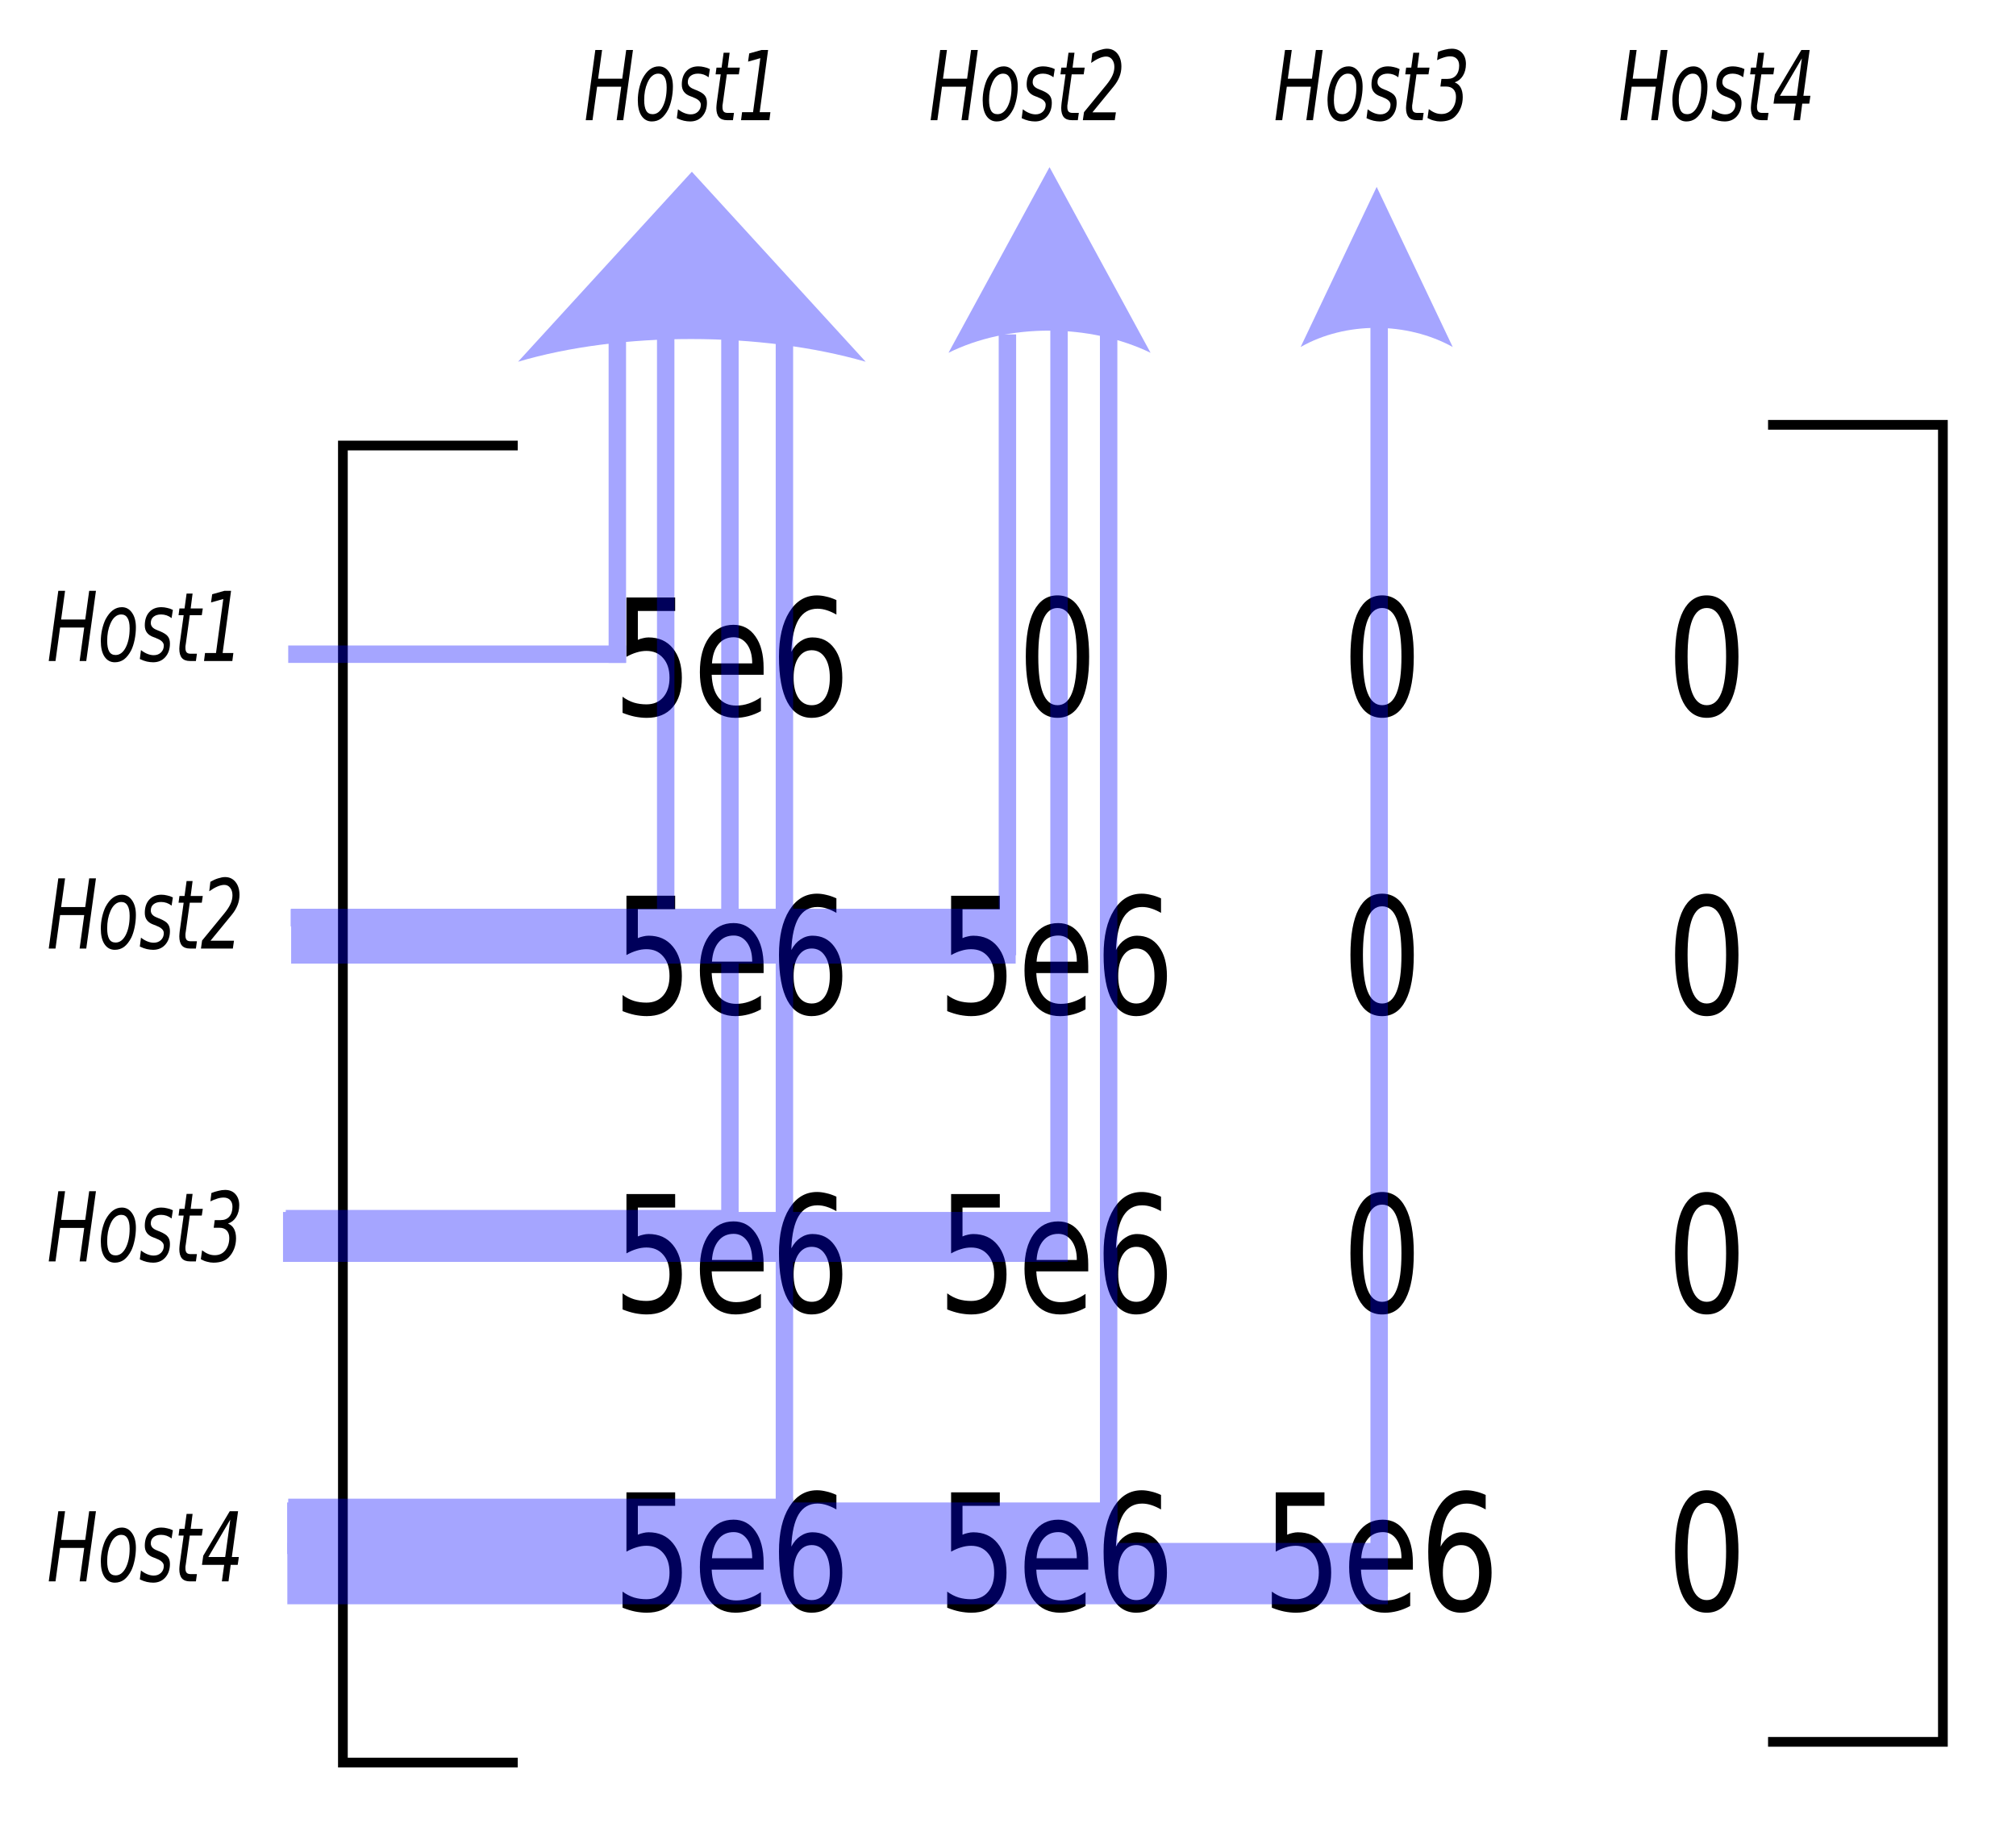
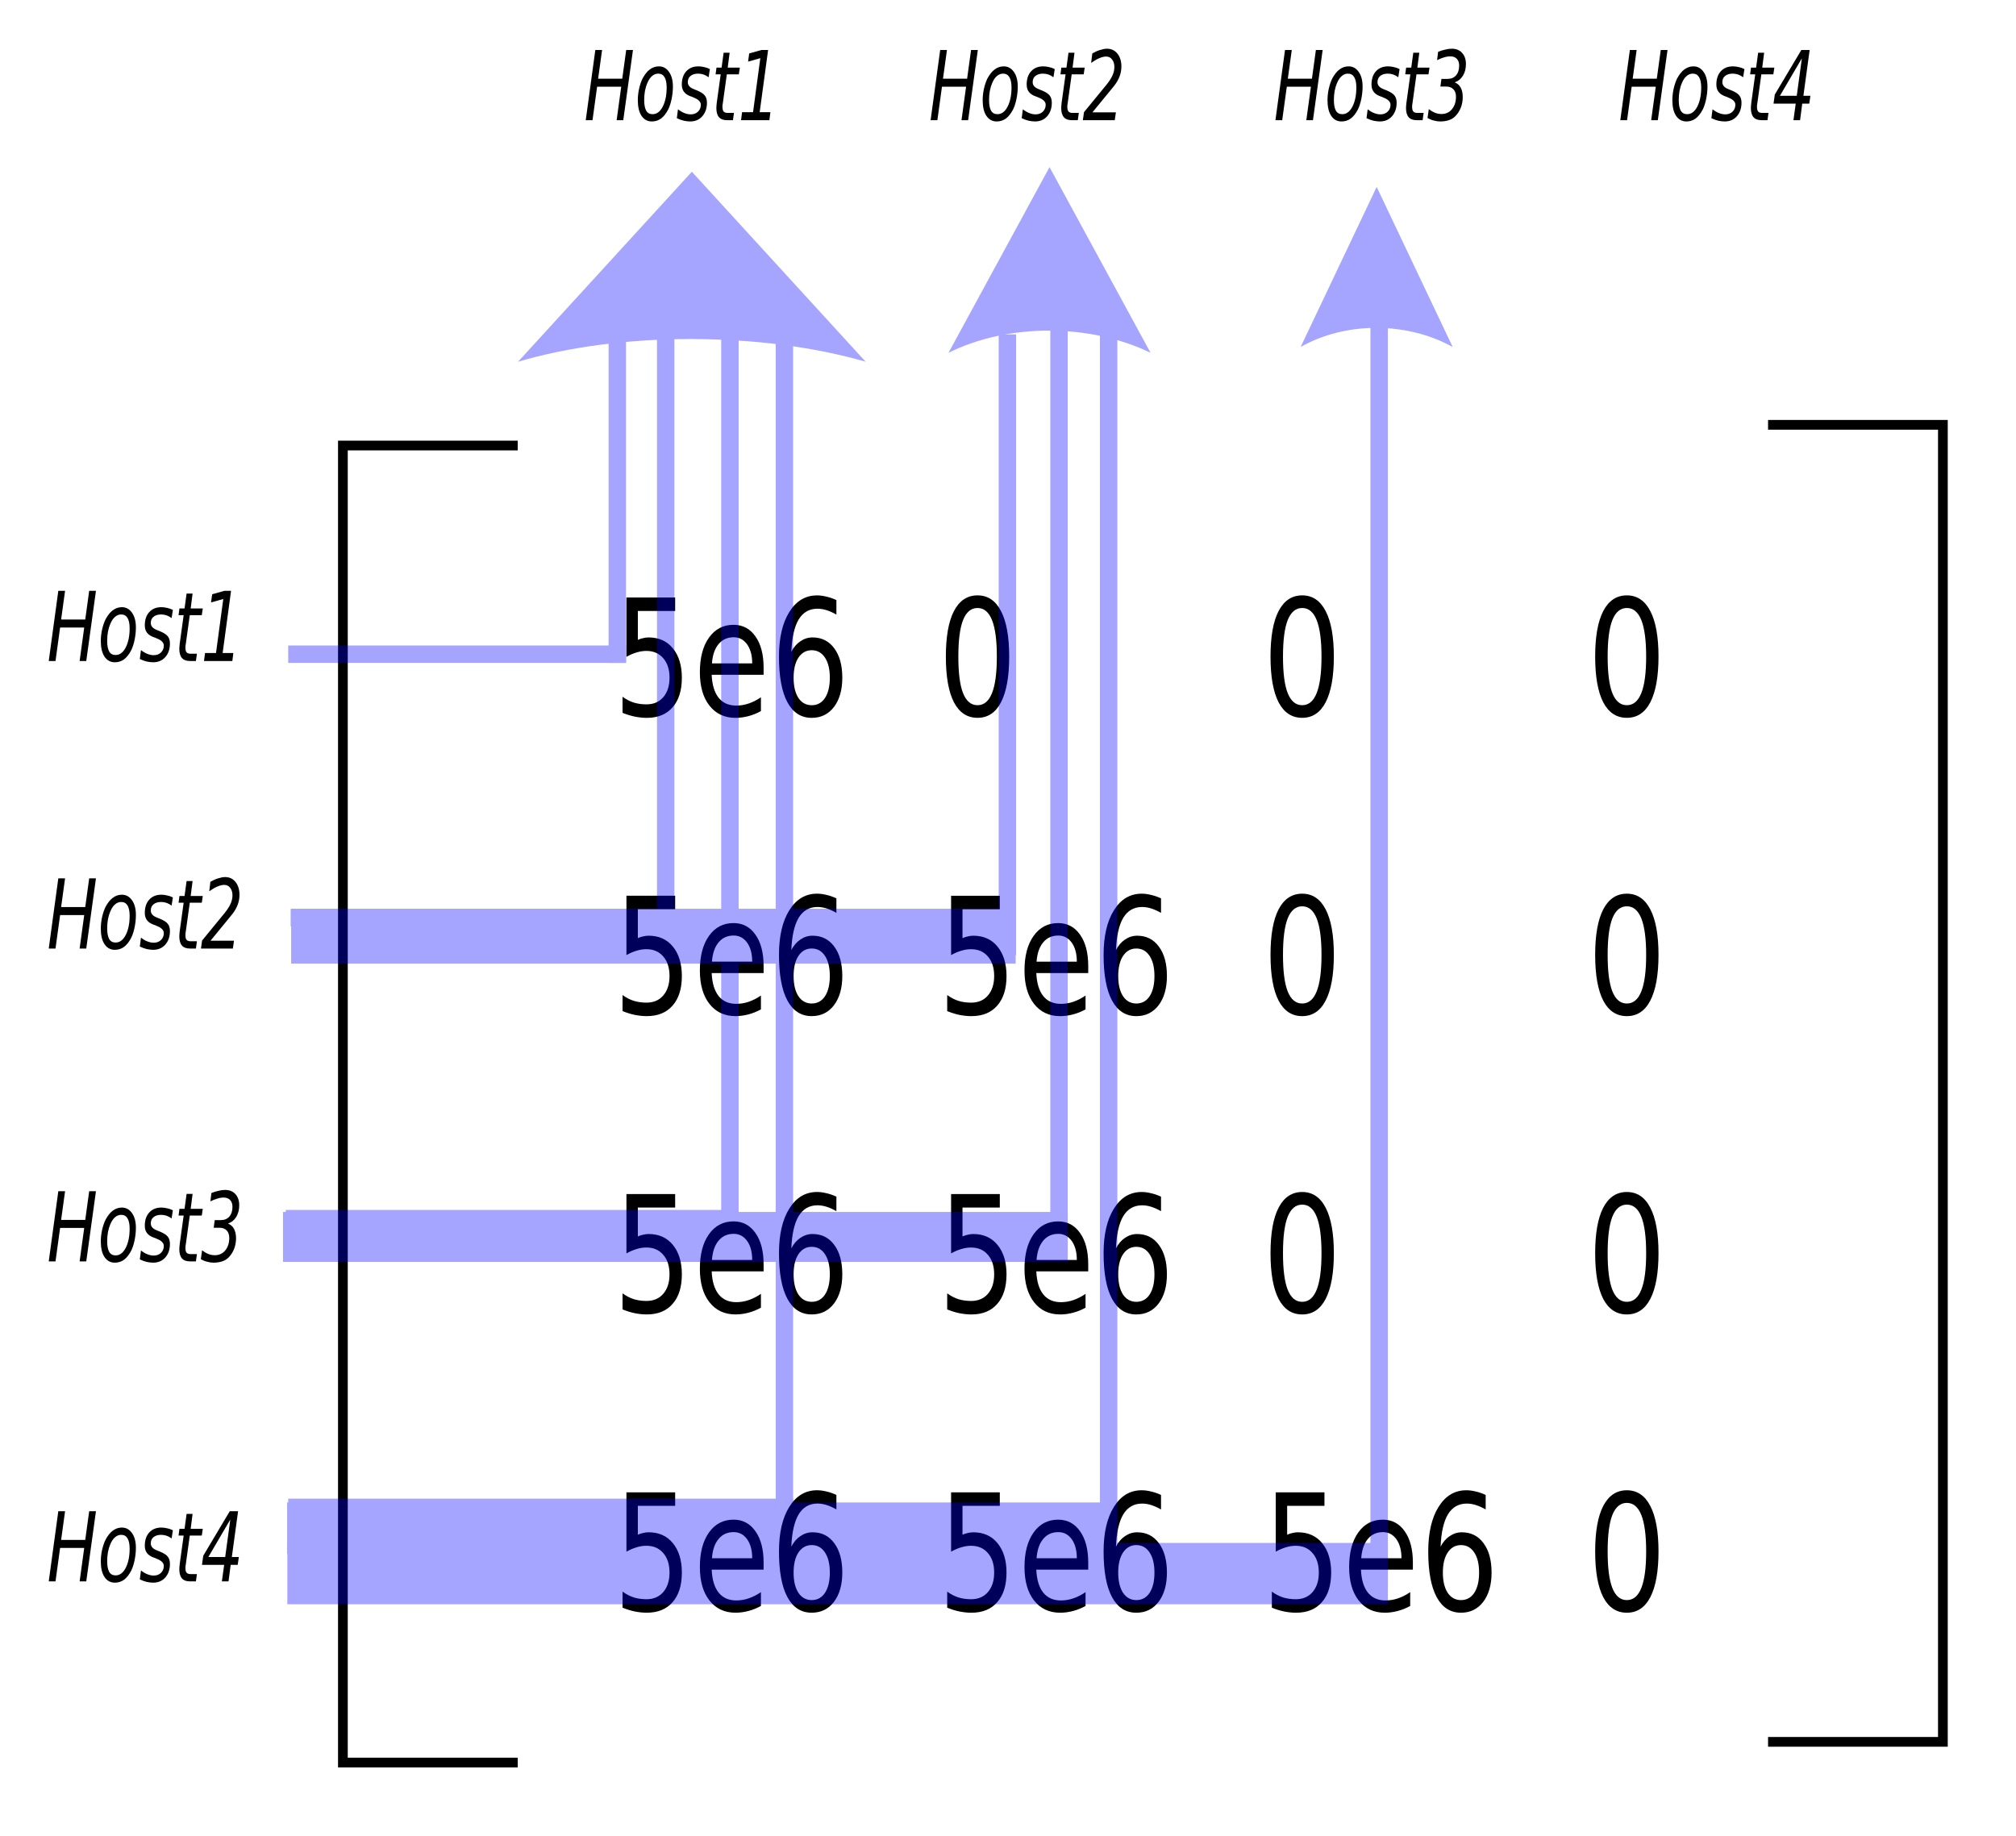
- <svg xmlns="http://www.w3.org/2000/svg" width="206.764" height="188.285" id="svg2669" version="1.0">
-   <defs id="defs2671">
-     </defs>
+ <svg xmlns="http://www.w3.org/2000/svg" id="svg2669" width="206.764" height="188.285" version="1.0">
  <g id="layer1" transform="translate(-29.46421,-1.970783)">
    <g id="g5628">
-       <path style="display:inline;fill:none;fill-opacity:0.75;fill-rule:evenodd;stroke:#000000;stroke-width:0.997;stroke-linecap:butt;stroke-linejoin:miter;stroke-miterlimit:4;stroke-dasharray:none;stroke-opacity:1" d="M 82.563,182.758 H 64.632 V 47.669 h 17.931" id="path2328" />
-       <path style="display:inline;fill:none;fill-opacity:0.75;fill-rule:evenodd;stroke:#000000;stroke-width:0.997;stroke-linecap:butt;stroke-linejoin:miter;stroke-miterlimit:4;stroke-dasharray:none;stroke-opacity:1" d="m 210.799,180.634 h 17.931 V 45.545 h -17.931" id="path2330" />
+       <path style="display:inline;fill:none;fill-opacity:.75;fill-rule:evenodd;stroke:#000;stroke-width:.997;stroke-linecap:butt;stroke-linejoin:miter;stroke-miterlimit:4;stroke-dasharray:none;stroke-opacity:1" id="path2328" d="M 82.563,182.758 H 64.632 V 47.669 h 17.931" />
+       <path style="display:inline;fill:none;fill-opacity:.75;fill-rule:evenodd;stroke:#000;stroke-width:.997;stroke-linecap:butt;stroke-linejoin:miter;stroke-miterlimit:4;stroke-dasharray:none;stroke-opacity:1" id="path2330" d="m 210.799,180.634 h 17.931 V 45.545 h -17.931" />
      <g id="g5258">
-         <text id="text2535-6" y="120.277" x="104.824" style="font-style:normal;font-weight:normal;font-size:10.981px;line-height:0%;font-family:'Bitstream Vera Sans';fill:#000000;fill-opacity:1;stroke:none;stroke-width:0.915px;stroke-linecap:butt;stroke-linejoin:miter;stroke-opacity:1" xml:space="preserve" transform="scale(0.8807442,1.135404)">
-           <tspan y="120.277" x="104.824" id="tspan2537-7" style="font-size:14.641px;line-height:1.25;stroke-width:0.915px">5e6</tspan>
+         <text id="text2535-6" x="104.824" y="120.277" transform="scale(0.8807442,1.135404)" xml:space="preserve" style="font-style:normal;font-weight:400;font-size:10.981px;line-height:0%;font-family:'Bitstream Vera Sans';fill:#000;fill-opacity:1;stroke:none;stroke-width:.915px;stroke-linecap:butt;stroke-linejoin:miter;stroke-opacity:1">
+           <tspan id="tspan2537-7" x="104.824" y="120.277" style="font-size:14.641px;line-height:1.25;stroke-width:.915px">5e6</tspan>
        </text>
-         <text id="text2535-6-5" y="93.329" x="104.824" style="font-style:normal;font-weight:normal;font-size:10.981px;line-height:0%;font-family:'Bitstream Vera Sans';fill:#000000;fill-opacity:1;stroke:none;stroke-width:0.915px;stroke-linecap:butt;stroke-linejoin:miter;stroke-opacity:1" xml:space="preserve" transform="scale(0.8807442,1.135404)">
-           <tspan y="93.329" x="104.824" id="tspan2537-7-3" style="font-size:14.641px;line-height:1.25;stroke-width:0.915px">5e6</tspan>
+         <text id="text2535-6-5" x="104.824" y="93.329" transform="scale(0.8807442,1.135404)" xml:space="preserve" style="font-style:normal;font-weight:400;font-size:10.981px;line-height:0%;font-family:'Bitstream Vera Sans';fill:#000;fill-opacity:1;stroke:none;stroke-width:.915px;stroke-linecap:butt;stroke-linejoin:miter;stroke-opacity:1">
+           <tspan id="tspan2537-7-3" x="104.824" y="93.329" style="font-size:14.641px;line-height:1.25;stroke-width:.915px">5e6</tspan>
        </text>
-         <text id="text2535-6-9" y="66.382" x="104.824" style="font-style:normal;font-weight:normal;font-size:10.981px;line-height:0%;font-family:'Bitstream Vera Sans';fill:#000000;fill-opacity:1;stroke:none;stroke-width:0.915px;stroke-linecap:butt;stroke-linejoin:miter;stroke-opacity:1" xml:space="preserve" transform="scale(0.8807442,1.135404)">
-           <tspan y="66.382" x="104.824" id="tspan2537-7-1" style="font-size:14.641px;line-height:1.25;stroke-width:0.915px">5e6</tspan>
+         <text id="text2535-6-9" x="104.824" y="66.382" transform="scale(0.8807442,1.135404)" xml:space="preserve" style="font-style:normal;font-weight:400;font-size:10.981px;line-height:0%;font-family:'Bitstream Vera Sans';fill:#000;fill-opacity:1;stroke:none;stroke-width:.915px;stroke-linecap:butt;stroke-linejoin:miter;stroke-opacity:1">
+           <tspan id="tspan2537-7-1" x="104.824" y="66.382" style="font-size:14.641px;line-height:1.25;stroke-width:.915px">5e6</tspan>
        </text>
-         <text id="text2535-6-56-2" y="147.224" x="104.824" style="font-style:normal;font-weight:normal;font-size:10.981px;line-height:0%;font-family:'Bitstream Vera Sans';fill:#000000;fill-opacity:1;stroke:none;stroke-width:0.915px;stroke-linecap:butt;stroke-linejoin:miter;stroke-opacity:1" xml:space="preserve" transform="scale(0.8807442,1.135404)">
-           <tspan y="147.224" x="104.824" id="tspan2537-7-2-02" style="font-size:14.641px;line-height:1.25;stroke-width:0.915px">5e6</tspan>
+         <text id="text2535-6-56-2" x="104.824" y="147.224" transform="scale(0.8807442,1.135404)" xml:space="preserve" style="font-style:normal;font-weight:400;font-size:10.981px;line-height:0%;font-family:'Bitstream Vera Sans';fill:#000;fill-opacity:1;stroke:none;stroke-width:.915px;stroke-linecap:butt;stroke-linejoin:miter;stroke-opacity:1">
+           <tspan id="tspan2537-7-2-02" x="104.824" y="147.224" style="font-size:14.641px;line-height:1.25;stroke-width:.915px">5e6</tspan>
        </text>
      </g>
-       <g transform="translate(4.332184,2.764512)" id="g4894">
-         <text id="text2535-6-3" y="117.842" x="137.711" style="font-style:normal;font-weight:normal;font-size:10.981px;line-height:0%;font-family:'Bitstream Vera Sans';fill:#000000;fill-opacity:1;stroke:none;stroke-width:0.915px;stroke-linecap:butt;stroke-linejoin:miter;stroke-opacity:1" xml:space="preserve" transform="scale(0.8807442,1.135404)">
-           <tspan y="117.842" x="137.711" id="tspan2537-7-7" style="font-size:14.641px;line-height:1.25;stroke-width:0.915px">5e6</tspan>
+       <g id="g4894" transform="translate(4.332184,2.764512)">
+         <text id="text2535-6-3" x="137.711" y="117.842" transform="scale(0.8807442,1.135404)" xml:space="preserve" style="font-style:normal;font-weight:400;font-size:10.981px;line-height:0%;font-family:'Bitstream Vera Sans';fill:#000;fill-opacity:1;stroke:none;stroke-width:.915px;stroke-linecap:butt;stroke-linejoin:miter;stroke-opacity:1">
+           <tspan id="tspan2537-7-7" x="137.711" y="117.842" style="font-size:14.641px;line-height:1.25;stroke-width:.915px">5e6</tspan>
        </text>
-         <text id="text2535-6-5-5" y="90.895" x="137.711" style="font-style:normal;font-weight:normal;font-size:10.981px;line-height:0%;font-family:'Bitstream Vera Sans';fill:#000000;fill-opacity:1;stroke:none;stroke-width:0.915px;stroke-linecap:butt;stroke-linejoin:miter;stroke-opacity:1" xml:space="preserve" transform="scale(0.8807442,1.135404)">
-           <tspan y="90.895" x="137.711" id="tspan2537-7-3-9" style="font-size:14.641px;line-height:1.25;stroke-width:0.915px">5e6</tspan>
+         <text id="text2535-6-5-5" x="137.711" y="90.895" transform="scale(0.8807442,1.135404)" xml:space="preserve" style="font-style:normal;font-weight:400;font-size:10.981px;line-height:0%;font-family:'Bitstream Vera Sans';fill:#000;fill-opacity:1;stroke:none;stroke-width:.915px;stroke-linecap:butt;stroke-linejoin:miter;stroke-opacity:1">
+           <tspan id="tspan2537-7-3-9" x="137.711" y="90.895" style="font-size:14.641px;line-height:1.25;stroke-width:.915px">5e6</tspan>
        </text>
-         <text id="text2535-6-9-2" y="63.947" x="137.711" style="font-style:normal;font-weight:normal;font-size:10.981px;line-height:0%;font-family:'Bitstream Vera Sans';fill:#000000;fill-opacity:1;stroke:none;stroke-width:0.915px;stroke-linecap:butt;stroke-linejoin:miter;stroke-opacity:1" xml:space="preserve" transform="scale(0.8807442,1.135404)">
-           <tspan y="63.947" x="137.711" id="tspan2537-7-1-2" style="font-size:14.641px;line-height:1.25;stroke-width:0.915px">  0</tspan>
+         <text id="text2535-6-9-2" x="137.711" y="63.947" transform="scale(0.8807442,1.135404)" xml:space="preserve" style="font-style:normal;font-weight:400;font-size:10.981px;line-height:0%;font-family:'Bitstream Vera Sans';fill:#000;fill-opacity:1;stroke:none;stroke-width:.915px;stroke-linecap:butt;stroke-linejoin:miter;stroke-opacity:1">
+           <tspan id="tspan2537-7-1-2" x="137.711" y="63.947" style="font-size:14.641px;line-height:1.25;stroke-width:.915px">0</tspan>
        </text>
-         <text id="text2535-6-56-2-8" y="144.789" x="137.711" style="font-style:normal;font-weight:normal;font-size:10.981px;line-height:0%;font-family:'Bitstream Vera Sans';fill:#000000;fill-opacity:1;stroke:none;stroke-width:0.915px;stroke-linecap:butt;stroke-linejoin:miter;stroke-opacity:1" xml:space="preserve" transform="scale(0.8807442,1.135404)">
-           <tspan y="144.789" x="137.711" id="tspan2537-7-2-02-9" style="font-size:14.641px;line-height:1.25;stroke-width:0.915px">5e6</tspan>
+         <text id="text2535-6-56-2-8" x="137.711" y="144.789" transform="scale(0.8807442,1.135404)" xml:space="preserve" style="font-style:normal;font-weight:400;font-size:10.981px;line-height:0%;font-family:'Bitstream Vera Sans';fill:#000;fill-opacity:1;stroke:none;stroke-width:.915px;stroke-linecap:butt;stroke-linejoin:miter;stroke-opacity:1">
+           <tspan id="tspan2537-7-2-02-9" x="137.711" y="144.789" style="font-size:14.641px;line-height:1.25;stroke-width:.915px">5e6</tspan>
        </text>
      </g>
-       <g transform="translate(-11.68602,2.764512)" id="g4904">
-         <text id="text2535-6-7" y="117.842" x="193.704" style="font-style:normal;font-weight:normal;font-size:10.981px;line-height:0%;font-family:'Bitstream Vera Sans';fill:#000000;fill-opacity:1;stroke:none;stroke-width:0.915px;stroke-linecap:butt;stroke-linejoin:miter;stroke-opacity:1" xml:space="preserve" transform="scale(0.8807442,1.135404)">
-           <tspan y="117.842" x="193.704" id="tspan2537-7-36" style="font-size:14.641px;line-height:1.25;stroke-width:0.915px">  0</tspan>
+       <g id="g4904" transform="translate(-11.68602,2.764512)">
+         <text id="text2535-6-7" x="193.704" y="117.842" transform="scale(0.8807442,1.135404)" xml:space="preserve" style="font-style:normal;font-weight:400;font-size:10.981px;line-height:0%;font-family:'Bitstream Vera Sans';fill:#000;fill-opacity:1;stroke:none;stroke-width:.915px;stroke-linecap:butt;stroke-linejoin:miter;stroke-opacity:1">
+           <tspan id="tspan2537-7-36" x="193.704" y="117.842" style="font-size:14.641px;line-height:1.25;stroke-width:.915px">0</tspan>
        </text>
-         <text id="text2535-6-5-1" y="90.895" x="193.704" style="font-style:normal;font-weight:normal;font-size:10.981px;line-height:0%;font-family:'Bitstream Vera Sans';fill:#000000;fill-opacity:1;stroke:none;stroke-width:0.915px;stroke-linecap:butt;stroke-linejoin:miter;stroke-opacity:1" xml:space="preserve" transform="scale(0.8807442,1.135404)">
-           <tspan y="90.895" x="193.704" id="tspan2537-7-3-2" style="font-size:14.641px;line-height:1.25;stroke-width:0.915px">  0</tspan>
+         <text id="text2535-6-5-1" x="193.704" y="90.895" transform="scale(0.8807442,1.135404)" xml:space="preserve" style="font-style:normal;font-weight:400;font-size:10.981px;line-height:0%;font-family:'Bitstream Vera Sans';fill:#000;fill-opacity:1;stroke:none;stroke-width:.915px;stroke-linecap:butt;stroke-linejoin:miter;stroke-opacity:1">
+           <tspan id="tspan2537-7-3-2" x="193.704" y="90.895" style="font-size:14.641px;line-height:1.25;stroke-width:.915px">0</tspan>
        </text>
-         <text id="text2535-6-9-9" y="63.947" x="193.704" style="font-style:normal;font-weight:normal;font-size:10.981px;line-height:0%;font-family:'Bitstream Vera Sans';fill:#000000;fill-opacity:1;stroke:none;stroke-width:0.915px;stroke-linecap:butt;stroke-linejoin:miter;stroke-opacity:1" xml:space="preserve" transform="scale(0.8807442,1.135404)">
-           <tspan y="63.947" x="193.704" id="tspan2537-7-1-3" style="font-size:14.641px;line-height:1.25;stroke-width:0.915px">  0</tspan>
+         <text id="text2535-6-9-9" x="193.704" y="63.947" transform="scale(0.8807442,1.135404)" xml:space="preserve" style="font-style:normal;font-weight:400;font-size:10.981px;line-height:0%;font-family:'Bitstream Vera Sans';fill:#000;fill-opacity:1;stroke:none;stroke-width:.915px;stroke-linecap:butt;stroke-linejoin:miter;stroke-opacity:1">
+           <tspan id="tspan2537-7-1-3" x="193.704" y="63.947" style="font-size:14.641px;line-height:1.25;stroke-width:.915px">0</tspan>
        </text>
-         <text id="text2535-6-56-2-1" y="144.789" x="193.704" style="font-style:normal;font-weight:normal;font-size:10.981px;line-height:0%;font-family:'Bitstream Vera Sans';fill:#000000;fill-opacity:1;stroke:none;stroke-width:0.915px;stroke-linecap:butt;stroke-linejoin:miter;stroke-opacity:1" xml:space="preserve" transform="scale(0.8807442,1.135404)">
-           <tspan y="144.789" x="193.704" id="tspan2537-7-2-02-94" style="font-size:14.641px;line-height:1.25;stroke-width:0.915px">5e6</tspan>
+         <text id="text2535-6-56-2-1" x="193.704" y="144.789" transform="scale(0.8807442,1.135404)" xml:space="preserve" style="font-style:normal;font-weight:400;font-size:10.981px;line-height:0%;font-family:'Bitstream Vera Sans';fill:#000;fill-opacity:1;stroke:none;stroke-width:.915px;stroke-linecap:butt;stroke-linejoin:miter;stroke-opacity:1">
+           <tspan id="tspan2537-7-2-02-94" x="193.704" y="144.789" style="font-size:14.641px;line-height:1.25;stroke-width:.915px">5e6</tspan>
        </text>
      </g>
-       <g transform="translate(21.61112,2.764512)" id="g4904-6">
-         <text id="text2535-6-7-3" y="117.842" x="193.704" style="font-style:normal;font-weight:normal;font-size:10.981px;line-height:0%;font-family:'Bitstream Vera Sans';fill:#000000;fill-opacity:1;stroke:none;stroke-width:0.915px;stroke-linecap:butt;stroke-linejoin:miter;stroke-opacity:1" xml:space="preserve" transform="scale(0.8807442,1.135404)">
-           <tspan y="117.842" x="193.704" id="tspan2537-7-36-2" style="font-size:14.641px;line-height:1.25;stroke-width:0.915px">  0</tspan>
+       <g id="g4904-6" transform="translate(21.61112,2.764512)">
+         <text id="text2535-6-7-3" x="193.704" y="117.842" transform="scale(0.8807442,1.135404)" xml:space="preserve" style="font-style:normal;font-weight:400;font-size:10.981px;line-height:0%;font-family:'Bitstream Vera Sans';fill:#000;fill-opacity:1;stroke:none;stroke-width:.915px;stroke-linecap:butt;stroke-linejoin:miter;stroke-opacity:1">
+           <tspan id="tspan2537-7-36-2" x="193.704" y="117.842" style="font-size:14.641px;line-height:1.25;stroke-width:.915px">0</tspan>
        </text>
-         <text id="text2535-6-5-1-0" y="90.895" x="193.704" style="font-style:normal;font-weight:normal;font-size:10.981px;line-height:0%;font-family:'Bitstream Vera Sans';fill:#000000;fill-opacity:1;stroke:none;stroke-width:0.915px;stroke-linecap:butt;stroke-linejoin:miter;stroke-opacity:1" xml:space="preserve" transform="scale(0.8807442,1.135404)">
-           <tspan y="90.895" x="193.704" id="tspan2537-7-3-2-6" style="font-size:14.641px;line-height:1.25;stroke-width:0.915px">  0</tspan>
+         <text id="text2535-6-5-1-0" x="193.704" y="90.895" transform="scale(0.8807442,1.135404)" xml:space="preserve" style="font-style:normal;font-weight:400;font-size:10.981px;line-height:0%;font-family:'Bitstream Vera Sans';fill:#000;fill-opacity:1;stroke:none;stroke-width:.915px;stroke-linecap:butt;stroke-linejoin:miter;stroke-opacity:1">
+           <tspan id="tspan2537-7-3-2-6" x="193.704" y="90.895" style="font-size:14.641px;line-height:1.25;stroke-width:.915px">0</tspan>
        </text>
-         <text id="text2535-6-9-9-1" y="63.947" x="193.704" style="font-style:normal;font-weight:normal;font-size:10.981px;line-height:0%;font-family:'Bitstream Vera Sans';fill:#000000;fill-opacity:1;stroke:none;stroke-width:0.915px;stroke-linecap:butt;stroke-linejoin:miter;stroke-opacity:1" xml:space="preserve" transform="scale(0.8807442,1.135404)">
-           <tspan y="63.947" x="193.704" id="tspan2537-7-1-3-5" style="font-size:14.641px;line-height:1.25;stroke-width:0.915px">  0</tspan>
+         <text id="text2535-6-9-9-1" x="193.704" y="63.947" transform="scale(0.8807442,1.135404)" xml:space="preserve" style="font-style:normal;font-weight:400;font-size:10.981px;line-height:0%;font-family:'Bitstream Vera Sans';fill:#000;fill-opacity:1;stroke:none;stroke-width:.915px;stroke-linecap:butt;stroke-linejoin:miter;stroke-opacity:1">
+           <tspan id="tspan2537-7-1-3-5" x="193.704" y="63.947" style="font-size:14.641px;line-height:1.25;stroke-width:.915px">0</tspan>
        </text>
-         <text id="text2535-6-56-2-1-5" y="144.789" x="193.704" style="font-style:normal;font-weight:normal;font-size:10.981px;line-height:0%;font-family:'Bitstream Vera Sans';fill:#000000;fill-opacity:1;stroke:none;stroke-width:0.915px;stroke-linecap:butt;stroke-linejoin:miter;stroke-opacity:1" xml:space="preserve" transform="scale(0.8807442,1.135404)">
-           <tspan y="144.789" x="193.704" id="tspan2537-7-2-02-94-4" style="font-size:14.641px;line-height:1.25;stroke-width:0.915px">  0</tspan>
+         <text id="text2535-6-56-2-1-5" x="193.704" y="144.789" transform="scale(0.8807442,1.135404)" xml:space="preserve" style="font-style:normal;font-weight:400;font-size:10.981px;line-height:0%;font-family:'Bitstream Vera Sans';fill:#000;fill-opacity:1;stroke:none;stroke-width:.915px;stroke-linecap:butt;stroke-linejoin:miter;stroke-opacity:1">
+           <tspan id="tspan2537-7-2-02-94-4" x="193.704" y="144.789" style="font-size:14.641px;line-height:1.25;stroke-width:.915px">0</tspan>
        </text>
      </g>
    </g>
-     <g id="g5649" style="opacity:0.355">
-       <path style="font-size:12px;opacity:1;fill:#0000ff;fill-opacity:0.998;fill-rule:evenodd;stroke:none;stroke-width:0.749;stroke-linejoin:round;stroke-opacity:1" d="M 118.249,39.075 100.422,19.586 82.596,39.075 c 10.525,-3.114 24.924,-3.096 35.653,0 z" id="path6490" />
-       <path style="display:inline;opacity:1;fill:#0000ff;fill-opacity:0.998;fill-rule:evenodd;stroke:none;stroke-width:1.563;stroke-linecap:butt;stroke-linejoin:miter;stroke-miterlimit:4;stroke-dasharray:none;stroke-opacity:1" d="m 138.973,35.09 v 96.315 h -1.787 V 35.09 Z" id="path6456-0-5" />
-       <path style="display:inline;opacity:1;fill:#0000ff;fill-opacity:0.998;fill-rule:evenodd;stroke:none;stroke-width:1.769;stroke-linecap:butt;stroke-linejoin:miter;stroke-miterlimit:4;stroke-dasharray:none;stroke-opacity:1" d="M 144.062,36.268 V 159.582 h -1.787 V 36.268 Z" id="path6456-0-5-7" />
-       <path style="display:inline;opacity:1;fill:#0000ff;fill-opacity:0.998;fill-rule:evenodd;stroke:none;stroke-width:1.271;stroke-linecap:butt;stroke-linejoin:miter;stroke-miterlimit:4;stroke-dasharray:none;stroke-opacity:1" d="m 133.68,36.273 v 63.676 h -1.787 v -63.676 z" id="path6456-0-5-4" />
-       <path style="display:inline;opacity:1;fill:#0000ff;fill-opacity:0.998;fill-rule:evenodd;stroke:none;stroke-width:2.436;stroke-linecap:butt;stroke-linejoin:miter;stroke-miterlimit:4;stroke-dasharray:none;stroke-opacity:1" d="M 133.634,100.809 H 59.324 v -5.625 h 74.31 z" id="path6456-0-5-4-5" />
-       <path style="display:inline;opacity:1;fill:#0000ff;fill-opacity:0.998;fill-rule:evenodd;stroke:none;stroke-width:2.419;stroke-linecap:butt;stroke-linejoin:miter;stroke-miterlimit:4;stroke-dasharray:none;stroke-opacity:1" d="M 138.973,131.405 H 58.49 v -5.124 h 80.484 z" id="path6456-0-5-4-5-2" />
-       <path style="display:inline;opacity:1;fill:#0000ff;fill-opacity:0.998;fill-rule:evenodd;stroke:none;stroke-width:2.529;stroke-linecap:butt;stroke-linejoin:miter;stroke-miterlimit:4;stroke-dasharray:none;stroke-opacity:1" d="M 144.062,161.37 H 58.913 v -5.291 h 85.149 z" id="path6456-0-5-4-5-2-5" />
-       <path style="display:inline;opacity:1;fill:#0000ff;fill-opacity:0.998;fill-rule:evenodd;stroke:none;stroke-width:3.175;stroke-linecap:butt;stroke-linejoin:miter;stroke-miterlimit:4;stroke-dasharray:none;stroke-opacity:1" d="M 171.806,166.523 H 58.933 v -6.292 H 171.806 Z" id="path6456-0-5-4-5-2-5-4" />
-       <path style="display:inline;opacity:1;fill:#0000ff;fill-opacity:0.998;fill-rule:evenodd;stroke:none;stroke-width:1.815;stroke-linecap:butt;stroke-linejoin:miter;stroke-miterlimit:4;stroke-dasharray:none;stroke-opacity:1" d="M 171.806,34.854 V 164.736 h -1.787 V 34.854 Z" id="path6456-0-5-7-7" />
-       <path style="display:inline;opacity:1;fill:#0000ff;fill-opacity:0.998;fill-rule:evenodd;stroke:none;stroke-width:0.938;stroke-linecap:butt;stroke-linejoin:miter;stroke-miterlimit:4;stroke-dasharray:none;stroke-opacity:1" d="m 93.672,69.966 h -34.649 v -1.787 h 34.649 z" id="path6456-0-5-4-5-4" />
-       <path style="display:inline;opacity:1;fill:#0000ff;fill-opacity:0.998;fill-rule:evenodd;stroke:none;stroke-width:0.999;stroke-linecap:butt;stroke-linejoin:miter;stroke-miterlimit:4;stroke-dasharray:none;stroke-opacity:1" d="M 98.642,96.995 H 59.274 v -1.787 h 39.368 z" id="path6456-0-5-4-5-4-0" />
-       <path style="display:inline;opacity:1;fill:#0000ff;fill-opacity:0.998;fill-rule:evenodd;stroke:none;stroke-width:1.085;stroke-linecap:butt;stroke-linejoin:miter;stroke-miterlimit:4;stroke-dasharray:none;stroke-opacity:1" d="M 105.22,127.862 H 58.773 v -1.787 H 105.22 Z" id="path6456-0-5-4-5-4-7" />
-       <path style="display:inline;opacity:1;fill:#0000ff;fill-opacity:0.998;fill-rule:evenodd;stroke:none;stroke-width:1.146;stroke-linecap:butt;stroke-linejoin:miter;stroke-miterlimit:4;stroke-dasharray:none;stroke-opacity:1" d="M 110.809,157.478 H 59.023 v -1.787 h 51.786 z" id="path6456-0-5-4-5-4-8" />
-       <path style="display:inline;opacity:1;fill:#0000ff;fill-opacity:0.998;fill-rule:evenodd;stroke:none;stroke-width:1.753;stroke-linecap:butt;stroke-linejoin:miter;stroke-miterlimit:4;stroke-dasharray:none;stroke-opacity:1" d="M 110.809,36.298 V 157.478 h -1.787 V 36.298 Z" id="path6456-0-5-7-7-6" />
-       <path style="display:inline;opacity:1;fill:#0000ff;fill-opacity:0.998;fill-rule:evenodd;stroke:none;stroke-width:1.524;stroke-linecap:butt;stroke-linejoin:miter;stroke-miterlimit:4;stroke-dasharray:none;stroke-opacity:1" d="m 105.22,36.261 v 91.56 h -1.787 V 36.261 Z" id="path6456-0-5-8" />
-       <path style="display:inline;opacity:1;fill:#0000ff;fill-opacity:0.998;fill-rule:evenodd;stroke:none;stroke-width:1.225;stroke-linecap:butt;stroke-linejoin:miter;stroke-miterlimit:4;stroke-dasharray:none;stroke-opacity:1" d="m 98.633,36.295 v 59.197 h -1.787 V 36.295 Z" id="path6456-0-5-4-4" />
-       <path style="display:inline;opacity:1;fill:#0000ff;fill-opacity:0.998;fill-rule:evenodd;stroke:none;stroke-width:0.924;stroke-linecap:butt;stroke-linejoin:miter;stroke-miterlimit:4;stroke-dasharray:none;stroke-opacity:1" d="m 93.672,36.293 v 33.673 h -1.787 v -33.673 z" id="path6456-0-5-4-3" />
-       <path style="font-size:12px;opacity:1;fill:#0000ff;fill-opacity:0.998;fill-rule:evenodd;stroke:none;stroke-width:0.565;stroke-linejoin:round;stroke-opacity:1" d="M 147.468,38.158 137.105,19.114 126.743,38.158 c 6.118,-3.042 14.488,-3.025 20.725,0 z" id="path6490-4" />
-       <path style="font-size:12px;opacity:1;fill:#0000ff;fill-opacity:0.998;fill-rule:evenodd;stroke:none;stroke-width:0.455;stroke-linejoin:round;stroke-opacity:1" d="m 178.456,37.563 -7.798,-16.421 -7.798,16.421 c 4.604,-2.623 10.903,-2.608 15.596,0 z" id="path6490-9" />
+     <g id="g5649" style="opacity:.355">
+       <path style="font-size:12px;opacity:1;fill:#00f;fill-opacity:.998;fill-rule:evenodd;stroke:none;stroke-width:.749;stroke-linejoin:round;stroke-opacity:1" id="path6490" d="M 118.249,39.075 100.422,19.586 82.596,39.075 c 10.525,-3.114 24.924,-3.096 35.653,0 z" />
+       <path style="display:inline;opacity:1;fill:#00f;fill-opacity:.998;fill-rule:evenodd;stroke:none;stroke-width:1.563;stroke-linecap:butt;stroke-linejoin:miter;stroke-miterlimit:4;stroke-dasharray:none;stroke-opacity:1" id="path6456-0-5" d="m 138.973,35.09 v 96.315 h -1.787 V 35.09 Z" />
+       <path style="display:inline;opacity:1;fill:#00f;fill-opacity:.998;fill-rule:evenodd;stroke:none;stroke-width:1.769;stroke-linecap:butt;stroke-linejoin:miter;stroke-miterlimit:4;stroke-dasharray:none;stroke-opacity:1" id="path6456-0-5-7" d="M 144.062,36.268 V 159.582 h -1.787 V 36.268 Z" />
+       <path style="display:inline;opacity:1;fill:#00f;fill-opacity:.998;fill-rule:evenodd;stroke:none;stroke-width:1.271;stroke-linecap:butt;stroke-linejoin:miter;stroke-miterlimit:4;stroke-dasharray:none;stroke-opacity:1" id="path6456-0-5-4" d="m 133.68,36.273 v 63.676 h -1.787 v -63.676 z" />
+       <path style="display:inline;opacity:1;fill:#00f;fill-opacity:.998;fill-rule:evenodd;stroke:none;stroke-width:2.436;stroke-linecap:butt;stroke-linejoin:miter;stroke-miterlimit:4;stroke-dasharray:none;stroke-opacity:1" id="path6456-0-5-4-5" d="M 133.634,100.809 H 59.324 v -5.625 h 74.31 z" />
+       <path style="display:inline;opacity:1;fill:#00f;fill-opacity:.998;fill-rule:evenodd;stroke:none;stroke-width:2.419;stroke-linecap:butt;stroke-linejoin:miter;stroke-miterlimit:4;stroke-dasharray:none;stroke-opacity:1" id="path6456-0-5-4-5-2" d="M 138.973,131.405 H 58.49 v -5.124 h 80.484 z" />
+       <path style="display:inline;opacity:1;fill:#00f;fill-opacity:.998;fill-rule:evenodd;stroke:none;stroke-width:2.529;stroke-linecap:butt;stroke-linejoin:miter;stroke-miterlimit:4;stroke-dasharray:none;stroke-opacity:1" id="path6456-0-5-4-5-2-5" d="M 144.062,161.37 H 58.913 v -5.291 h 85.149 z" />
+       <path style="display:inline;opacity:1;fill:#00f;fill-opacity:.998;fill-rule:evenodd;stroke:none;stroke-width:3.175;stroke-linecap:butt;stroke-linejoin:miter;stroke-miterlimit:4;stroke-dasharray:none;stroke-opacity:1" id="path6456-0-5-4-5-2-5-4" d="M 171.806,166.523 H 58.933 v -6.292 H 171.806 Z" />
+       <path style="display:inline;opacity:1;fill:#00f;fill-opacity:.998;fill-rule:evenodd;stroke:none;stroke-width:1.815;stroke-linecap:butt;stroke-linejoin:miter;stroke-miterlimit:4;stroke-dasharray:none;stroke-opacity:1" id="path6456-0-5-7-7" d="M 171.806,34.854 V 164.736 h -1.787 V 34.854 Z" />
+       <path style="display:inline;opacity:1;fill:#00f;fill-opacity:.998;fill-rule:evenodd;stroke:none;stroke-width:.938;stroke-linecap:butt;stroke-linejoin:miter;stroke-miterlimit:4;stroke-dasharray:none;stroke-opacity:1" id="path6456-0-5-4-5-4" d="m 93.672,69.966 h -34.649 v -1.787 h 34.649 z" />
+       <path style="display:inline;opacity:1;fill:#00f;fill-opacity:.998;fill-rule:evenodd;stroke:none;stroke-width:.999;stroke-linecap:butt;stroke-linejoin:miter;stroke-miterlimit:4;stroke-dasharray:none;stroke-opacity:1" id="path6456-0-5-4-5-4-0" d="M 98.642,96.995 H 59.274 v -1.787 h 39.368 z" />
+       <path style="display:inline;opacity:1;fill:#00f;fill-opacity:.998;fill-rule:evenodd;stroke:none;stroke-width:1.085;stroke-linecap:butt;stroke-linejoin:miter;stroke-miterlimit:4;stroke-dasharray:none;stroke-opacity:1" id="path6456-0-5-4-5-4-7" d="M 105.22,127.862 H 58.773 v -1.787 H 105.22 Z" />
+       <path style="display:inline;opacity:1;fill:#00f;fill-opacity:.998;fill-rule:evenodd;stroke:none;stroke-width:1.146;stroke-linecap:butt;stroke-linejoin:miter;stroke-miterlimit:4;stroke-dasharray:none;stroke-opacity:1" id="path6456-0-5-4-5-4-8" d="M 110.809,157.478 H 59.023 v -1.787 h 51.786 z" />
+       <path style="display:inline;opacity:1;fill:#00f;fill-opacity:.998;fill-rule:evenodd;stroke:none;stroke-width:1.753;stroke-linecap:butt;stroke-linejoin:miter;stroke-miterlimit:4;stroke-dasharray:none;stroke-opacity:1" id="path6456-0-5-7-7-6" d="M 110.809,36.298 V 157.478 h -1.787 V 36.298 Z" />
+       <path style="display:inline;opacity:1;fill:#00f;fill-opacity:.998;fill-rule:evenodd;stroke:none;stroke-width:1.524;stroke-linecap:butt;stroke-linejoin:miter;stroke-miterlimit:4;stroke-dasharray:none;stroke-opacity:1" id="path6456-0-5-8" d="m 105.22,36.261 v 91.56 h -1.787 V 36.261 Z" />
+       <path style="display:inline;opacity:1;fill:#00f;fill-opacity:.998;fill-rule:evenodd;stroke:none;stroke-width:1.225;stroke-linecap:butt;stroke-linejoin:miter;stroke-miterlimit:4;stroke-dasharray:none;stroke-opacity:1" id="path6456-0-5-4-4" d="m 98.633,36.295 v 59.197 h -1.787 V 36.295 Z" />
+       <path style="display:inline;opacity:1;fill:#00f;fill-opacity:.998;fill-rule:evenodd;stroke:none;stroke-width:.924;stroke-linecap:butt;stroke-linejoin:miter;stroke-miterlimit:4;stroke-dasharray:none;stroke-opacity:1" id="path6456-0-5-4-3" d="m 93.672,36.293 v 33.673 h -1.787 v -33.673 z" />
+       <path style="font-size:12px;opacity:1;fill:#00f;fill-opacity:.998;fill-rule:evenodd;stroke:none;stroke-width:.565;stroke-linejoin:round;stroke-opacity:1" id="path6490-4" d="M 147.468,38.158 137.105,19.114 126.743,38.158 c 6.118,-3.042 14.488,-3.025 20.725,0 z" />
+       <path style="font-size:12px;opacity:1;fill:#00f;fill-opacity:.998;fill-rule:evenodd;stroke:none;stroke-width:.455;stroke-linejoin:round;stroke-opacity:1" id="path6490-9" d="m 178.456,37.563 -7.798,-16.421 -7.798,16.421 c 4.604,-2.623 10.903,-2.608 15.596,0 z" />
    </g>
    <g id="g5669">
-       <text transform="scale(0.8376136,1.193868)" xml:space="preserve" style="font-style:normal;font-weight:normal;font-size:7.088px;line-height:0%;font-family:'Bitstream Vera Sans';fill:#000000;fill-opacity:1;stroke:none;stroke-width:0.591px;stroke-linecap:butt;stroke-linejoin:miter;stroke-opacity:1" x="40.924" y="58.439" id="text3316-1">
-         <tspan id="tspan3318-72" x="40.924" y="58.439" style="font-style:italic;font-size:8.269px;line-height:1.25;stroke-width:0.591px">Host1</tspan>
+       <text style="font-style:normal;font-weight:400;font-size:7.088px;line-height:0%;font-family:'Bitstream Vera Sans';fill:#000;fill-opacity:1;stroke:none;stroke-width:.591px;stroke-linecap:butt;stroke-linejoin:miter;stroke-opacity:1" id="text3316-1" x="40.924" y="58.439" transform="scale(0.8376136,1.193868)" xml:space="preserve">
+         <tspan id="tspan3318-72" x="40.924" y="58.439" style="font-style:italic;font-size:8.269px;line-height:1.25;stroke-width:.591px">Host1</tspan>
      </text>
-       <text transform="scale(0.8376136,1.193868)" xml:space="preserve" style="font-style:normal;font-weight:normal;font-size:7.088px;line-height:0%;font-family:'Bitstream Vera Sans';fill:#000000;fill-opacity:1;stroke:none;stroke-width:0.591px;stroke-linecap:butt;stroke-linejoin:miter;stroke-opacity:1" x="40.924" y="83.144" id="text3316-7">
-         <tspan id="tspan3318-2" x="40.924" y="83.144" style="font-style:italic;font-size:8.269px;line-height:1.25;stroke-width:0.591px">Host2</tspan>
+       <text style="font-style:normal;font-weight:400;font-size:7.088px;line-height:0%;font-family:'Bitstream Vera Sans';fill:#000;fill-opacity:1;stroke:none;stroke-width:.591px;stroke-linecap:butt;stroke-linejoin:miter;stroke-opacity:1" id="text3316-7" x="40.924" y="83.144" transform="scale(0.8376136,1.193868)" xml:space="preserve">
+         <tspan id="tspan3318-2" x="40.924" y="83.144" style="font-style:italic;font-size:8.269px;line-height:1.25;stroke-width:.591px">Host2</tspan>
      </text>
-       <text transform="scale(0.8376136,1.193868)" xml:space="preserve" style="font-style:normal;font-weight:normal;font-size:7.088px;line-height:0%;font-family:'Bitstream Vera Sans';fill:#000000;fill-opacity:1;stroke:none;stroke-width:0.591px;stroke-linecap:butt;stroke-linejoin:miter;stroke-opacity:1" x="40.924" y="110.023" id="text3316-2">
-         <tspan id="tspan3318-6" x="40.924" y="110.023" style="font-style:italic;font-size:8.269px;line-height:1.25;stroke-width:0.591px">Host3</tspan>
+       <text style="font-style:normal;font-weight:400;font-size:7.088px;line-height:0%;font-family:'Bitstream Vera Sans';fill:#000;fill-opacity:1;stroke:none;stroke-width:.591px;stroke-linecap:butt;stroke-linejoin:miter;stroke-opacity:1" id="text3316-2" x="40.924" y="110.023" transform="scale(0.8376136,1.193868)" xml:space="preserve">
+         <tspan id="tspan3318-6" x="40.924" y="110.023" style="font-style:italic;font-size:8.269px;line-height:1.25;stroke-width:.591px">Host3</tspan>
      </text>
-       <text transform="scale(0.8376136,1.193868)" xml:space="preserve" style="font-style:normal;font-weight:normal;font-size:7.088px;line-height:0%;font-family:'Bitstream Vera Sans';fill:#000000;fill-opacity:1;stroke:none;stroke-width:0.591px;stroke-linecap:butt;stroke-linejoin:miter;stroke-opacity:1" x="40.924" y="137.515" id="text3316-10">
-         <tspan id="tspan3318-61" x="40.924" y="137.515" style="font-style:italic;font-size:8.269px;line-height:1.25;stroke-width:0.591px">Host4</tspan>
+       <text style="font-style:normal;font-weight:400;font-size:7.088px;line-height:0%;font-family:'Bitstream Vera Sans';fill:#000;fill-opacity:1;stroke:none;stroke-width:.591px;stroke-linecap:butt;stroke-linejoin:miter;stroke-opacity:1" id="text3316-10" x="40.924" y="137.515" transform="scale(0.8376136,1.193868)" xml:space="preserve">
+         <tspan id="tspan3318-61" x="40.924" y="137.515" style="font-style:italic;font-size:8.269px;line-height:1.25;stroke-width:.591px">Host4</tspan>
      </text>
    </g>
    <g id="g5659">
-       <text transform="scale(0.8376136,1.193868)" xml:space="preserve" style="font-style:normal;font-weight:normal;font-size:7.088px;line-height:0%;font-family:'Bitstream Vera Sans';fill:#000000;fill-opacity:1;stroke:none;stroke-width:0.591px;stroke-linecap:butt;stroke-linejoin:miter;stroke-opacity:1" x="148.905" y="11.976" id="text3316-4">
-         <tspan id="tspan3318-9" x="148.905" y="11.976" style="font-style:italic;font-size:8.269px;line-height:1.25;stroke-width:0.591px">Host2</tspan>
+       <text style="font-style:normal;font-weight:400;font-size:7.088px;line-height:0%;font-family:'Bitstream Vera Sans';fill:#000;fill-opacity:1;stroke:none;stroke-width:.591px;stroke-linecap:butt;stroke-linejoin:miter;stroke-opacity:1" id="text3316-4" x="148.905" y="11.976" transform="scale(0.8376136,1.193868)" xml:space="preserve">
+         <tspan id="tspan3318-9" x="148.905" y="11.976" style="font-style:italic;font-size:8.269px;line-height:1.25;stroke-width:.591px">Host2</tspan>
      </text>
-       <text transform="scale(0.8376136,1.193868)" xml:space="preserve" style="font-style:normal;font-weight:normal;font-size:7.088px;line-height:0%;font-family:'Bitstream Vera Sans';fill:#000000;fill-opacity:1;stroke:none;stroke-width:0.591px;stroke-linecap:butt;stroke-linejoin:miter;stroke-opacity:1" x="191.13" y="11.976" id="text3316-5">
-         <tspan id="tspan3318-0" x="191.13" y="11.976" style="font-style:italic;font-size:8.269px;line-height:1.25;stroke-width:0.591px">Host3</tspan>
+       <text style="font-style:normal;font-weight:400;font-size:7.088px;line-height:0%;font-family:'Bitstream Vera Sans';fill:#000;fill-opacity:1;stroke:none;stroke-width:.591px;stroke-linecap:butt;stroke-linejoin:miter;stroke-opacity:1" id="text3316-5" x="191.13" y="11.976" transform="scale(0.8376136,1.193868)" xml:space="preserve">
+         <tspan id="tspan3318-0" x="191.13" y="11.976" style="font-style:italic;font-size:8.269px;line-height:1.25;stroke-width:.591px">Host3</tspan>
      </text>
-       <text transform="scale(0.8376136,1.193868)" xml:space="preserve" style="font-style:normal;font-weight:normal;font-size:7.088px;line-height:0%;font-family:'Bitstream Vera Sans';fill:#000000;fill-opacity:1;stroke:none;stroke-width:0.591px;stroke-linecap:butt;stroke-linejoin:miter;stroke-opacity:1" x="233.355" y="11.976" id="text3316-48">
-         <tspan id="tspan3318-7" x="233.355" y="11.976" style="font-style:italic;font-size:8.269px;line-height:1.25;stroke-width:0.591px">Host4</tspan>
+       <text style="font-style:normal;font-weight:400;font-size:7.088px;line-height:0%;font-family:'Bitstream Vera Sans';fill:#000;fill-opacity:1;stroke:none;stroke-width:.591px;stroke-linecap:butt;stroke-linejoin:miter;stroke-opacity:1" id="text3316-48" x="233.355" y="11.976" transform="scale(0.8376136,1.193868)" xml:space="preserve">
+         <tspan id="tspan3318-7" x="233.355" y="11.976" style="font-style:italic;font-size:8.269px;line-height:1.25;stroke-width:.591px">Host4</tspan>
      </text>
-       <text transform="scale(0.8376136,1.193868)" xml:space="preserve" style="font-style:normal;font-weight:normal;font-size:7.088px;line-height:0%;font-family:'Bitstream Vera Sans';fill:#000000;fill-opacity:1;stroke:none;stroke-width:0.591px;stroke-linecap:butt;stroke-linejoin:miter;stroke-opacity:1" x="106.679" y="11.976" id="text3316">
-         <tspan id="tspan3318" x="106.679" y="11.976" style="font-style:italic;font-size:8.269px;line-height:1.25;stroke-width:0.591px">Host1</tspan>
+       <text style="font-style:normal;font-weight:400;font-size:7.088px;line-height:0%;font-family:'Bitstream Vera Sans';fill:#000;fill-opacity:1;stroke:none;stroke-width:.591px;stroke-linecap:butt;stroke-linejoin:miter;stroke-opacity:1" id="text3316" x="106.679" y="11.976" transform="scale(0.8376136,1.193868)" xml:space="preserve">
+         <tspan id="tspan3318" x="106.679" y="11.976" style="font-style:italic;font-size:8.269px;line-height:1.25;stroke-width:.591px">Host1</tspan>
      </text>
    </g>
  </g>
</svg>
